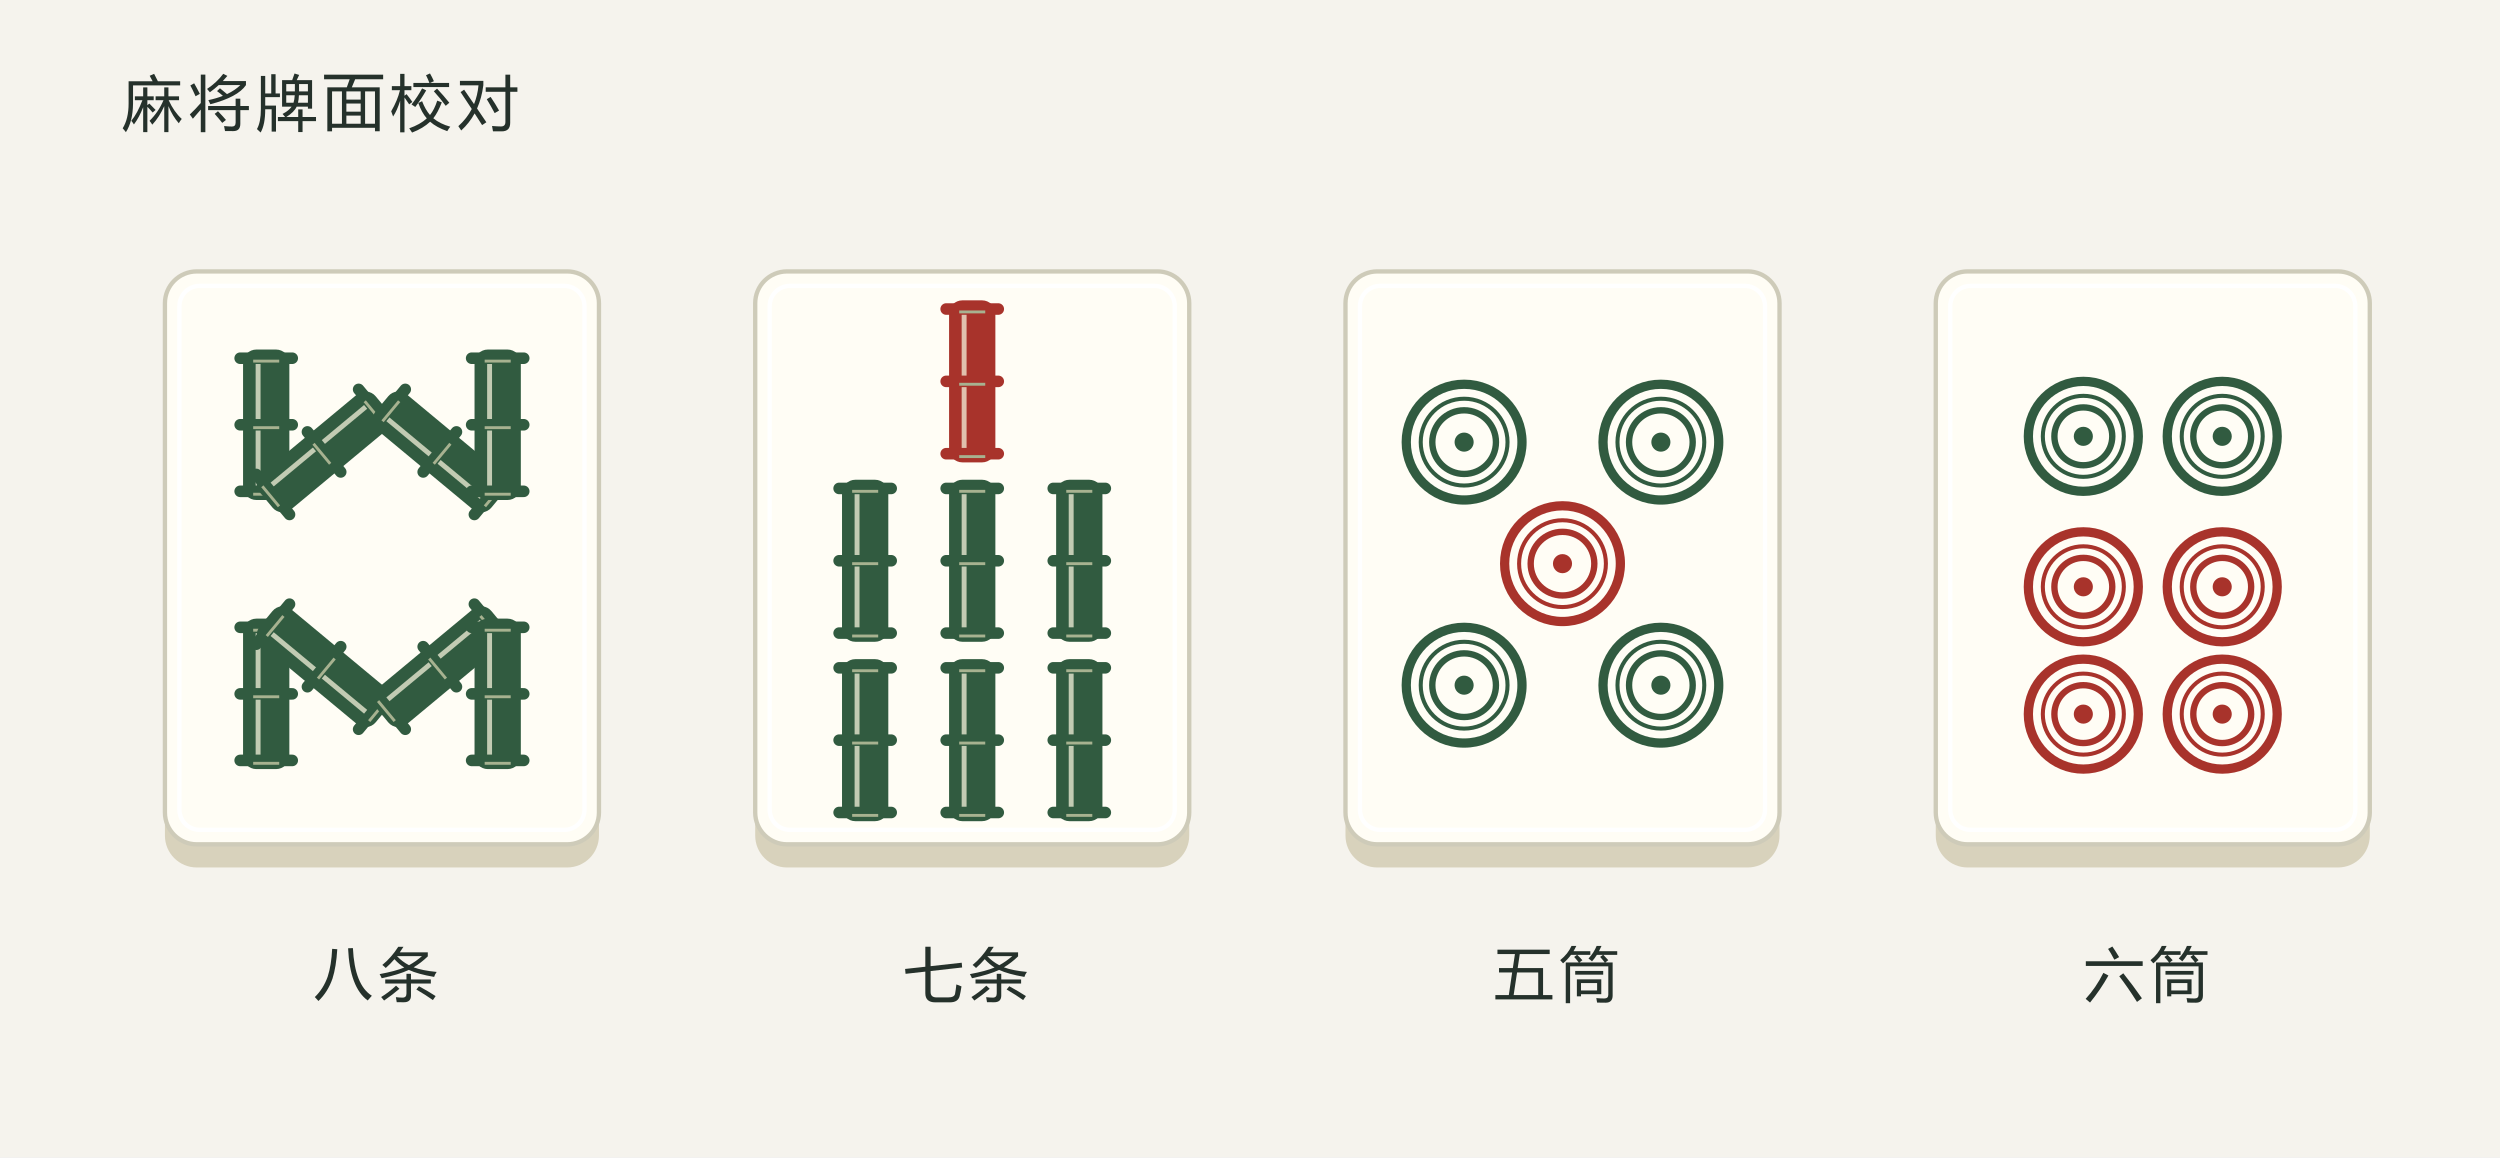
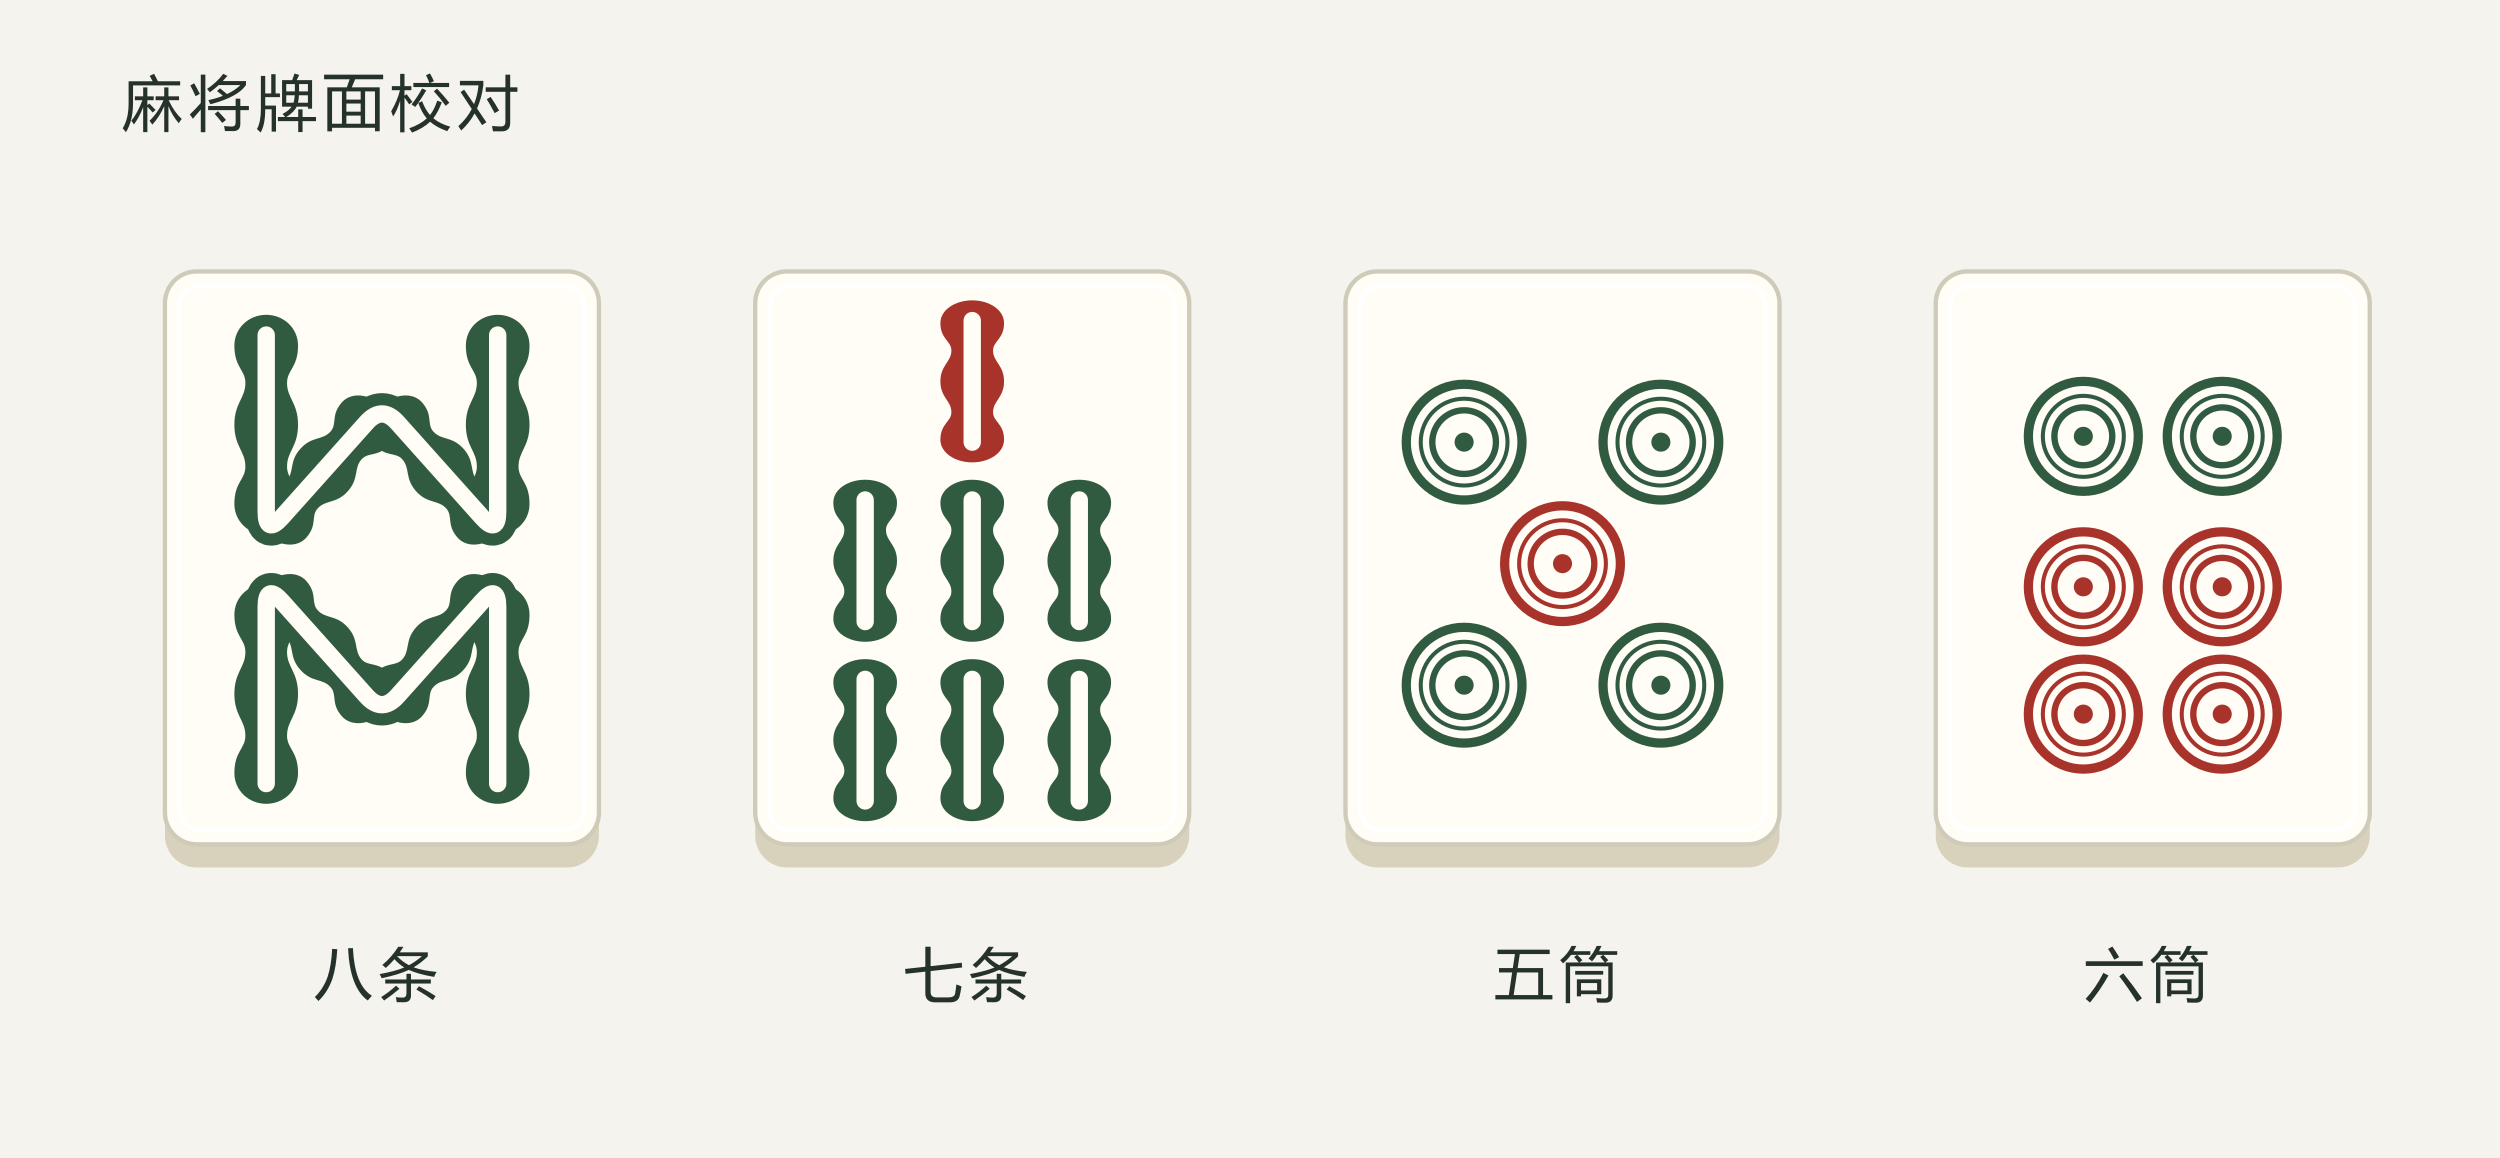
<svg xmlns="http://www.w3.org/2000/svg" width="1080" height="500" viewBox="0 0 1080 500">
  <rect width="1080" height="500" fill="#f5f3ed" />
  <path data-character="麻" d="M45.898,25.586L53.223,22.363C55.566,26.66 57.65,30.762 59.473,34.668L96.191,34.668L96.191,41.406L18.457,41.406L18.457,71.777C18.132,91.439 14.193,107.064 6.641,118.652C5.208,116.634 3.451,114.486 1.367,112.207C7.878,101.79 11.133,88.118 11.133,71.191L11.133,34.668L50.781,34.668C49.089,31.217 47.461,28.19 45.898,25.586ZM98.828,96.777C97.135,98.796 95.508,101.172 93.945,103.906C87.109,96.159 81.413,86.719 76.855,75.586L76.855,118.555L69.922,118.555L69.922,75.684C64.779,87.337 58.203,97.526 50.195,106.25C49.023,104.232 47.526,102.116 45.703,99.902C55.534,90.202 63.184,78.874 68.652,65.918L55.664,65.918L55.664,59.473L69.922,59.473L69.922,44.727L76.855,44.727L76.855,59.473L94.336,59.473L94.336,65.918L77.246,65.918C83.105,78.743 90.299,89.03 98.828,96.777ZM15.527,99.902C22.363,91.634 28.483,80.306 33.887,65.918L21.484,65.918L21.484,59.473L35.156,59.473L35.156,44.727L42.09,44.727L42.09,59.473L52.539,59.473L52.539,65.918L42.09,65.918L42.09,74.121L45.313,71.387C48.893,74.902 52.344,78.418 55.664,81.934L50.781,86.23C47.852,82.715 44.954,79.557 42.09,76.758L42.09,118.555L35.156,118.555L35.156,77.441C30.859,88.574 25.781,98.047 19.922,105.859C18.555,103.581 17.09,101.595 15.527,99.902Z" transform="translate(52.642 26.0376) scale(0.26185)" fill="#25312b" />
  <path data-character="将" d="M29.102,47.461C39.844,40.365 48.828,31.966 56.055,22.266L62.891,25.781C60.417,28.776 57.878,31.641 55.273,34.375L93.848,34.375L93.848,41.113C84.733,54.46 64.974,65.072 34.57,72.949C33.594,70.801 32.487,68.522 31.25,66.113C40.169,64.225 48.242,61.849 55.469,58.984C52.93,56.641 49.674,54.004 45.703,51.074L50.586,46.387C55.339,50.098 59.245,53.32 62.305,56.055C71.289,51.823 78.711,46.81 84.57,41.016L48.535,41.016C44.238,44.987 39.323,48.991 33.789,53.027C32.422,51.27 30.859,49.414 29.102,47.461ZM30.859,75.879L76.66,75.879L76.66,63.672L84.473,63.672L84.473,75.879L98.73,75.879L98.73,82.715L84.473,82.715L84.473,105.469C84.473,113.607 80.566,117.676 72.754,117.676C69.629,117.676 65.039,117.643 58.984,117.578C58.594,115.169 58.073,112.402 57.422,109.277C62.826,109.798 67.22,110.059 70.605,110.059C74.642,110.059 76.66,107.845 76.66,103.418L76.66,82.715L30.859,82.715ZM18.652,23.633L26.27,23.633L26.27,119.531L18.652,119.531L18.652,81.836C14.29,86.654 9.896,91.732 5.469,97.07L0.391,89.941C5.924,84.798 12.012,78.451 18.652,70.898ZM1.27,41.699L7.617,38.086C10.352,42.773 13.509,48.633 17.09,55.664L9.961,59.668C6.445,51.725 3.548,45.736 1.27,41.699ZM41.797,88.965L47.266,84.57C52.148,89.583 56.576,94.401 60.547,99.023L54.395,104.004C50.228,98.73 46.029,93.717 41.797,88.965Z" transform="translate(81.8986 26.1013) scale(0.25951)" fill="#25312b" />
  <path data-character="牌" d="M36.23,93.848L48.145,93.848C46.842,92.155 45.41,90.462 43.848,88.77C50.749,85.189 55.697,81.217 58.691,76.855L43.066,76.855L43.066,33.301L59.668,33.301C60.905,30.176 62.174,26.563 63.477,22.461L71.094,24.805C69.661,27.93 68.327,30.762 67.09,33.301L92.285,33.301L92.285,80.176L85.449,80.176L85.449,76.855L66.992,76.855C64.258,82.78 58.594,88.444 50,93.848L69.531,93.848L69.531,81.348L76.66,81.348L76.66,93.848L98.73,93.848L98.73,100.586L76.66,100.586L76.66,118.457L69.531,118.457L69.531,100.586L36.23,100.586ZM33.105,117.773L25.977,117.773L25.977,81.152L15.43,81.152C15.43,97.949 12.923,110.645 7.91,119.238C6.217,117.481 4.199,115.592 1.855,113.574C6.152,106.087 8.301,95.117 8.301,80.664L8.301,26.465L15.43,26.465L15.43,55.176L25.293,55.176L25.293,23.633L32.422,23.633L32.422,55.176L39.551,55.176L39.551,61.23L15.43,61.23L15.43,75.098L33.105,75.098ZM69.141,70.41L85.449,70.41L85.449,58.105L70.703,58.105C70.508,62.923 69.987,67.025 69.141,70.41ZM85.449,39.746L70.898,39.746L70.898,51.855L85.449,51.855ZM49.902,51.855L64.063,51.855L64.063,39.746L49.902,39.746ZM63.867,58.105L49.902,58.105L49.902,70.41L61.816,70.41C62.858,67.155 63.542,63.053 63.867,58.105Z" transform="translate(110.5112 25.8359) scale(0.26343)" fill="#25312b" />
  <path data-character="面" d="M8.105,48.633L39.063,48.633C40.951,43.685 42.48,39.388 43.652,35.742L2.93,35.742L2.93,28.516L96.875,28.516L96.875,35.742L52.393,35.742C50.96,39.29 49.17,43.587 47.021,48.633L91.406,48.633L91.406,118.457L83.887,118.457L83.887,112.988L15.625,112.988L15.625,118.555L8.105,118.555ZM83.887,55.078L68.164,55.078L68.164,106.543L83.887,106.543ZM15.625,106.543L31.348,106.543L31.348,55.078L15.625,55.078ZM38.379,106.543L61.133,106.543L61.133,93.555L38.379,93.555ZM38.379,87.305L61.133,87.305L61.133,74.316L38.379,74.316ZM38.379,68.066L61.133,68.066L61.133,55.078L38.379,55.078Z" transform="translate(139.2042 24.5244) scale(0.27165)" fill="#25312b" />
  <path data-character="校" d="M1.367,84.668C8.203,73.014 13.021,61.458 15.82,50L2.441,50L2.441,43.262L16.113,43.262L16.113,23.047L23.242,23.047L23.242,43.262L34.57,43.262L34.57,50L23.242,50L23.242,59.082L26.66,56.445C31.283,62.305 34.473,66.602 36.23,69.336L30.957,73.242C28.939,70.182 26.367,66.406 23.242,61.914L23.242,119.336L16.113,119.336L16.113,67.188C12.728,78.19 8.854,86.882 4.492,93.262C3.646,90.462 2.604,87.598 1.367,84.668ZM52.246,68.066C55.762,77.311 60.091,84.896 65.234,90.82C70.052,84.896 74.023,77.018 77.148,67.188L84.668,69.922C80.371,81.185 75.716,89.941 70.703,96.191C78.06,102.311 87.37,106.934 98.633,110.059C97.07,111.947 95.41,114.388 93.652,117.383C81.934,113.281 72.526,108.106 65.43,101.856C57.943,109.017 48.047,114.974 35.742,119.727C34.44,117.643 32.878,115.3 31.055,112.695C43.099,108.464 52.734,103.027 59.961,96.387C54.427,90.137 49.772,81.706 45.996,71.094ZM37.891,37.988L64.258,37.988C62.891,34.277 61.035,30.013 58.691,25.195L65.234,22.363C67.773,26.855 69.922,31.12 71.68,35.156L65.332,37.988L96.68,37.988L96.68,44.824L37.891,44.824ZM52.246,46.973L58.984,50.293C53.255,60.189 47.266,69.271 41.016,77.539C39.063,76.172 37.012,74.805 34.863,73.438C41.634,64.844 47.428,56.022 52.246,46.973ZM71.582,51.758L76.855,47.363C83.952,54.915 90.69,62.663 97.07,70.605L91.113,75.684C85.449,67.806 78.939,59.831 71.582,51.758Z" transform="translate(168.6413 25.8596) scale(0.26237)" fill="#25312b" />
  <path data-character="对" d="M10.84,48.145C16.471,56.283 21.924,64.225 27.197,71.973C31.071,62.435 33.529,52.116 34.57,41.016L3.906,41.016L3.906,33.594L42.578,33.594L42.578,40.723C40.788,54.85 37.321,67.692 32.178,79.248C37.484,87.028 42.611,94.596 47.559,101.953L40.527,106.641C36.458,100.228 32.34,93.799 28.174,87.354C22.38,97.965 15.007,107.357 6.055,115.527C4.753,113.509 3.158,111.133 1.27,108.398C10.579,100.033 17.969,90.592 23.438,80.078C17.383,70.801 11.23,61.491 4.98,52.148ZM46.484,44.238L79.004,44.238L79.004,23.34L86.914,23.34L86.914,44.238L98.828,44.238L98.828,51.66L86.914,51.66L86.914,102.832C86.914,112.272 82.259,116.992 72.949,116.992C70.02,116.992 65.202,116.96 58.496,116.895C58.171,114.486 57.65,111.556 56.934,108.106C63.379,108.626 68.294,108.887 71.68,108.887C76.563,108.887 79.004,106.413 79.004,101.465L79.004,51.66L46.484,51.66ZM48.242,63.867L54.59,60.059C59.863,67.806 64.518,75.326 68.555,82.617L61.23,86.816C57.389,79.46 53.06,71.81 48.242,63.867Z" transform="translate(197.6679 26.1455) scale(0.26159)" fill="#25312b" />
  <g transform="translate(65 111) scale(1.25)">
    <rect x="5" y="13" width="150" height="198" rx="11" fill="#d8d2bc" />
    <rect x="5" y="5" width="150" height="198" rx="11" fill="#fffdf5" stroke="#cecbb9" stroke-width="1.5" />
    <rect x="10" y="10" width="140" height="188" rx="7" fill="none" stroke="#ffffff" stroke-width="1.5" />
    <g data-representation="woven-eight">
-       <g data-pip="1" transform="translate(40.0 58.0) rotate(0.0)">
-         <rect x="-8" y="-26.0" width="16" height="52.0" rx="4.6" fill="#315b40" />
-         <path d="M-2.8 -23.0V23.0" stroke="#f4f1da" stroke-width="1.7" opacity=".74" />
-         <path d="M-9 -23.0H9 M-9 0H9 M-9 23.0H9" fill="none" stroke="#315b40" stroke-width="4" stroke-linecap="round" />
-         <path d="M-4.5 -22.0H4.5 M-4.5 1H4.5 M-4.5 24.0H4.5" fill="none" stroke="#a7b290" stroke-width="1" />
+       <g data-pip="1" data-representation="hollow-wave-bamboo" data-length="76.0" data-width="22" transform="translate(40.0 58.0) rotate(0.0)">
+         <path data-part="outline" d="M0 -38.0       C6 -38.0 11 -33.44 11 -27.36       C11 -19.76 7.2 -19.0 7.2 -14.44       C7.2 -9.12 11 -7.6 11 0       C11 7.6 7.2 9.12 7.2 14.44       C7.2 19.0 11 19.76 11 27.36       C11 33.44 6 38.0 0 38.0       C-6 38.0 -11 33.44 -11 27.36       C-11 19.76 -7.2 19.0 -7.2 14.44       C-7.2 9.12 -11 7.6 -11 0       C-11 -7.6 -7.2 -9.12 -7.2 -14.44       C-7.2 -19.0 -11 -19.76 -11 -27.36       C-11 -33.44 -6 -38.0 0 -38.0Z" fill="#315b40" />
      </g>
-       <g data-pip="2" transform="translate(60.0 67.38675) rotate(50.28486)">
-         <rect x="-8" y="-26.0" width="16" height="52.0" rx="4.6" fill="#315b40" />
-         <path d="M-2.8 -23.0V23.0" stroke="#f4f1da" stroke-width="1.7" opacity=".74" />
-         <path d="M-9 -23.0H9 M-9 0H9 M-9 23.0H9" fill="none" stroke="#315b40" stroke-width="4" stroke-linecap="round" />
-         <path d="M-4.5 -22.0H4.5 M-4.5 1H4.5 M-4.5 24.0H4.5" fill="none" stroke="#a7b290" stroke-width="1" />
+       <g data-pip="2" data-representation="hollow-wave-bamboo" data-length="60.0" data-width="22" transform="translate(60.0 73.63932) rotate(41.81031)">
+         <path data-part="outline" d="M0 -30.0       C6 -30.0 11 -26.4 11 -21.6       C11 -15.6 7.2 -15.0 7.2 -11.4       C7.2 -7.2 11 -6.0 11 0       C11 6.0 7.2 7.2 7.2 11.4       C7.2 15.0 11 15.6 11 21.6       C11 26.4 6 30.0 0 30.0       C-6 30.0 -11 26.4 -11 21.6       C-11 15.6 -7.2 15.0 -7.2 11.4       C-7.2 7.2 -11 6.0 -11 0       C-11 -6.0 -7.2 -7.2 -7.2 -11.4       C-7.2 -15.0 -11 -15.6 -11 -21.6       C-11 -26.4 -6 -30.0 0 -30.0Z" fill="#315b40" />
      </g>
-       <g data-pip="3" transform="translate(100.0 67.38675) rotate(-50.28486)">
-         <rect x="-8" y="-26.0" width="16" height="52.0" rx="4.6" fill="#315b40" />
-         <path d="M-2.8 -23.0V23.0" stroke="#f4f1da" stroke-width="1.7" opacity=".74" />
-         <path d="M-9 -23.0H9 M-9 0H9 M-9 23.0H9" fill="none" stroke="#315b40" stroke-width="4" stroke-linecap="round" />
-         <path d="M-4.5 -22.0H4.5 M-4.5 1H4.5 M-4.5 24.0H4.5" fill="none" stroke="#a7b290" stroke-width="1" />
+       <g data-pip="3" data-representation="hollow-wave-bamboo" data-length="60.0" data-width="22" transform="translate(100.0 73.63932) rotate(-41.81031)">
+         <path data-part="outline" d="M0 -30.0       C6 -30.0 11 -26.4 11 -21.6       C11 -15.6 7.2 -15.0 7.2 -11.4       C7.2 -7.2 11 -6.0 11 0       C11 6.0 7.2 7.2 7.2 11.4       C7.2 15.0 11 15.6 11 21.6       C11 26.4 6 30.0 0 30.0       C-6 30.0 -11 26.4 -11 21.6       C-11 15.6 -7.2 15.0 -7.2 11.4       C-7.2 7.2 -11 6.0 -11 0       C-11 -6.0 -7.2 -7.2 -7.2 -11.4       C-7.2 -15.0 -11 -15.6 -11 -21.6       C-11 -26.4 -6 -30.0 0 -30.0Z" fill="#315b40" />
      </g>
-       <g data-pip="4" transform="translate(120.0 58.0) rotate(0.0)">
-         <rect x="-8" y="-26.0" width="16" height="52.0" rx="4.6" fill="#315b40" />
-         <path d="M-2.8 -23.0V23.0" stroke="#f4f1da" stroke-width="1.7" opacity=".74" />
-         <path d="M-9 -23.0H9 M-9 0H9 M-9 23.0H9" fill="none" stroke="#315b40" stroke-width="4" stroke-linecap="round" />
-         <path d="M-4.5 -22.0H4.5 M-4.5 1H4.5 M-4.5 24.0H4.5" fill="none" stroke="#a7b290" stroke-width="1" />
+       <g data-pip="4" data-representation="hollow-wave-bamboo" data-length="76.0" data-width="22" transform="translate(120.0 58.0) rotate(0.0)">
+         <path data-part="outline" d="M0 -38.0       C6 -38.0 11 -33.44 11 -27.36       C11 -19.76 7.2 -19.0 7.2 -14.44       C7.2 -9.12 11 -7.6 11 0       C11 7.6 7.2 9.12 7.2 14.44       C7.2 19.0 11 19.76 11 27.36       C11 33.44 6 38.0 0 38.0       C-6 38.0 -11 33.44 -11 27.36       C-11 19.76 -7.2 19.0 -7.2 14.44       C-7.2 9.12 -11 7.6 -11 0       C-11 -7.6 -7.2 -9.12 -7.2 -14.44       C-7.2 -19.0 -11 -19.76 -11 -27.36       C-11 -33.44 -6 -38.0 0 -38.0Z" fill="#315b40" />
      </g>
-       <g data-pip="5" transform="translate(40.0 151.0) rotate(0.0)">
-         <rect x="-8" y="-26.0" width="16" height="52.0" rx="4.6" fill="#315b40" />
-         <path d="M-2.8 -23.0V23.0" stroke="#f4f1da" stroke-width="1.7" opacity=".74" />
-         <path d="M-9 -23.0H9 M-9 0H9 M-9 23.0H9" fill="none" stroke="#315b40" stroke-width="4" stroke-linecap="round" />
-         <path d="M-4.5 -22.0H4.5 M-4.5 1H4.5 M-4.5 24.0H4.5" fill="none" stroke="#a7b290" stroke-width="1" />
+       <g data-pip="5" data-representation="hollow-wave-bamboo" data-length="76.0" data-width="22" transform="translate(40.0 151.0) rotate(0.0)">
+         <path data-part="outline" d="M0 -38.0       C6 -38.0 11 -33.44 11 -27.36       C11 -19.76 7.2 -19.0 7.2 -14.44       C7.2 -9.12 11 -7.6 11 0       C11 7.6 7.2 9.12 7.2 14.44       C7.2 19.0 11 19.76 11 27.36       C11 33.44 6 38.0 0 38.0       C-6 38.0 -11 33.44 -11 27.36       C-11 19.76 -7.2 19.0 -7.2 14.44       C-7.2 9.12 -11 7.6 -11 0       C-11 -7.6 -7.2 -9.12 -7.2 -14.44       C-7.2 -19.0 -11 -19.76 -11 -27.36       C-11 -33.44 -6 -38.0 0 -38.0Z" fill="#315b40" />
      </g>
-       <g data-pip="6" transform="translate(60.0 141.6132) rotate(-50.28486)">
-         <rect x="-8" y="-26" width="16" height="52" rx="4.6" fill="#315b40" />
-         <path d="M-2.8 -23V23" stroke="#f4f1da" stroke-width="1.7" opacity=".74" />
-         <path d="M-9 -23H9 M-9 0H9 M-9 23H9" fill="none" stroke="#315b40" stroke-width="4" stroke-linecap="round" />
-         <path d="M-4.5 -22H4.5 M-4.5 1H4.5 M-4.5 24H4.5" fill="none" stroke="#a7b290" stroke-width="1" />
+       <g data-pip="6" data-representation="hollow-wave-bamboo" data-length="59.99999999999999" data-width="22" transform="translate(60.0 135.3607) rotate(-41.81031)">
+         <path data-part="outline" d="M0 -30       C6 -30 11 -26.4 11 -21.6       C11 -15.6 7.2 -15 7.2 -11.4       C7.2 -7.2 11 -6.0 11 0       C11 6.0 7.2 7.2 7.2 11.4       C7.2 15 11 15.6 11 21.6       C11 26.4 6 30 0 30       C-6 30 -11 26.4 -11 21.6       C-11 15.6 -7.2 15 -7.2 11.4       C-7.2 7.2 -11 6.0 -11 0       C-11 -6.0 -7.2 -7.2 -7.2 -11.4       C-7.2 -15 -11 -15.6 -11 -21.6       C-11 -26.4 -6 -30 0 -30Z" fill="#315b40" />
      </g>
-       <g data-pip="7" transform="translate(100.0 141.6132) rotate(50.28486)">
-         <rect x="-8" y="-26" width="16" height="52" rx="4.6" fill="#315b40" />
-         <path d="M-2.8 -23V23" stroke="#f4f1da" stroke-width="1.7" opacity=".74" />
-         <path d="M-9 -23H9 M-9 0H9 M-9 23H9" fill="none" stroke="#315b40" stroke-width="4" stroke-linecap="round" />
-         <path d="M-4.5 -22H4.5 M-4.5 1H4.5 M-4.5 24H4.5" fill="none" stroke="#a7b290" stroke-width="1" />
+       <g data-pip="7" data-representation="hollow-wave-bamboo" data-length="59.99999999999999" data-width="22" transform="translate(100.0 135.3607) rotate(41.81031)">
+         <path data-part="outline" d="M0 -30       C6 -30 11 -26.4 11 -21.6       C11 -15.6 7.2 -15 7.2 -11.4       C7.2 -7.2 11 -6.0 11 0       C11 6.0 7.2 7.2 7.2 11.4       C7.2 15 11 15.6 11 21.6       C11 26.4 6 30 0 30       C-6 30 -11 26.4 -11 21.6       C-11 15.6 -7.2 15 -7.2 11.4       C-7.2 7.2 -11 6.0 -11 0       C-11 -6.0 -7.2 -7.2 -7.2 -11.4       C-7.2 -15 -11 -15.6 -11 -21.6       C-11 -26.4 -6 -30 0 -30Z" fill="#315b40" />
      </g>
-       <g data-pip="8" transform="translate(120.0 151.0) rotate(0.0)">
-         <rect x="-8" y="-26.0" width="16" height="52.0" rx="4.6" fill="#315b40" />
-         <path d="M-2.8 -23.0V23.0" stroke="#f4f1da" stroke-width="1.7" opacity=".74" />
-         <path d="M-9 -23.0H9 M-9 0H9 M-9 23.0H9" fill="none" stroke="#315b40" stroke-width="4" stroke-linecap="round" />
-         <path d="M-4.5 -22.0H4.5 M-4.5 1H4.5 M-4.5 24.0H4.5" fill="none" stroke="#a7b290" stroke-width="1" />
+       <g data-pip="8" data-representation="hollow-wave-bamboo" data-length="76.0" data-width="22" transform="translate(120.0 151.0) rotate(0.0)">
+         <path data-part="outline" d="M0 -38.0       C6 -38.0 11 -33.44 11 -27.36       C11 -19.76 7.2 -19.0 7.2 -14.44       C7.2 -9.12 11 -7.6 11 0       C11 7.6 7.2 9.12 7.2 14.44       C7.2 19.0 11 19.76 11 27.36       C11 33.44 6 38.0 0 38.0       C-6 38.0 -11 33.44 -11 27.36       C-11 19.76 -7.2 19.0 -7.2 14.44       C-7.2 9.12 -11 7.6 -11 0       C-11 -7.6 -7.2 -9.12 -7.2 -14.44       C-7.2 -19.0 -11 -19.76 -11 -27.36       C-11 -33.44 -6 -38.0 0 -38.0Z" fill="#315b40" />
      </g>
+       <path data-part="rounded-joint" d="M40.0 88.0Q40 96 45.333 90.037" fill="none" stroke="#315b40" stroke-width="14.4" stroke-linecap="round" stroke-linejoin="round" />
+       <path data-part="rounded-joint" d="M74.667 57.241Q80 51.279 85.333 57.241" fill="none" stroke="#315b40" stroke-width="14.4" stroke-linecap="round" stroke-linejoin="round" />
+       <path data-part="rounded-joint" d="M114.667 90.037Q120 96 120.0 88.0" fill="none" stroke="#315b40" stroke-width="14.4" stroke-linecap="round" stroke-linejoin="round" />
+       <path data-part="joined-hollow" d="M40 27L40.0 88.0Q40 96 45.333 90.037L74.667 57.241Q80 51.279 85.333 57.241L114.667 90.037Q120 96 120.0 88.0L120 27" fill="none" stroke="#fffdf5" stroke-width="6" stroke-linecap="round" stroke-linejoin="round" />
+       <path data-part="rounded-joint" d="M40.0 121.0Q40 113 45.333 118.963" fill="none" stroke="#315b40" stroke-width="14.4" stroke-linecap="round" stroke-linejoin="round" />
+       <path data-part="rounded-joint" d="M74.667 151.759Q80 157.721 85.333 151.759" fill="none" stroke="#315b40" stroke-width="14.4" stroke-linecap="round" stroke-linejoin="round" />
+       <path data-part="rounded-joint" d="M114.667 118.963Q120 113 120.0 121.0" fill="none" stroke="#315b40" stroke-width="14.4" stroke-linecap="round" stroke-linejoin="round" />
+       <path data-part="joined-hollow" d="M40 182L40.0 121.0Q40 113 45.333 118.963L74.667 151.759Q80 157.721 85.333 151.759L114.667 118.963Q120 113 120.0 121.0L120 182" fill="none" stroke="#fffdf5" stroke-width="6" stroke-linecap="round" stroke-linejoin="round" />
    </g>
  </g>
  <path data-character="八" d="M30.664,27.832L39.453,28.516C38.216,48.763 35.482,65.56 31.25,78.906C25.911,94.271 17.871,107.096 7.129,117.383C5.241,115.104 3.158,112.858 0.879,110.645C10.645,101.27 18.001,89.616 22.949,75.684C27.246,62.533 29.818,46.582 30.664,27.832ZM58.008,26.855L66.309,26.563C68.262,68.75 79.102,96.029 98.828,108.398C96.094,111.458 93.717,114.16 91.699,116.504C71.257,101.595 60.026,71.712 58.008,26.855Z" transform="translate(135.7789 402.8946) scale(0.25156)" fill="#25312b" />
  <path data-character="条" d="M5.859,53.516C16.406,44.857 25.456,34.538 33.008,22.559L41.895,22.559C39.876,25.814 37.809,28.939 35.693,31.934L83.496,31.934L83.496,38.867C75.814,46.289 67.757,52.523 59.326,57.568C69.222,61.247 82.324,63.867 98.633,65.43C96.419,68.49 94.987,71.322 94.336,73.926C75.749,70.736 61.344,66.748 51.123,61.963C39.502,67.399 24.056,72.135 4.785,76.172C3.809,73.828 2.637,71.484 1.27,69.141C19.303,65.82 33.317,62.061 43.311,57.861C37.386,54.248 31.803,49.512 26.563,43.652C21.875,49.121 16.927,54.134 11.719,58.691C9.375,56.348 7.422,54.622 5.859,53.516ZM10.84,78.32L47.07,78.32L47.07,68.652L54.785,68.652L54.785,78.32L88.672,78.32L88.672,85.254L54.785,85.254L54.785,105.762C54.785,113.379 50.781,117.188 42.773,117.188C39.258,117.188 35.156,117.155 30.469,117.09C30.078,114.421 29.59,111.556 29.004,108.496C33.561,109.017 37.37,109.277 40.43,109.277C44.857,109.277 47.07,106.901 47.07,102.148L47.07,85.254L10.84,85.254ZM73.535,38.477L30.957,38.477C36.686,44.629 43.506,49.788 51.416,53.955C59.131,49.756 66.504,44.596 73.535,38.477ZM63.965,95.41L68.457,89.844C79.199,95.703 88.672,101.302 96.875,106.641L92.188,113.477C84.375,107.878 74.967,101.856 63.965,95.41ZM29.297,88.867L35.059,94.238C27.116,101.074 18.392,107.747 8.887,114.258C7.389,112.305 5.729,110.319 3.906,108.301C12.891,102.767 21.354,96.289 29.297,88.867Z" transform="translate(163.6787 403.317) scale(0.25307)" fill="#25312b" />
  <g transform="translate(320 111) scale(1.25)">
    <rect x="5" y="13" width="150" height="198" rx="11" fill="#d8d2bc" />
    <rect x="5" y="5" width="150" height="198" rx="11" fill="#fffdf5" stroke="#cecbb9" stroke-width="1.5" />
    <rect x="10" y="10" width="140" height="188" rx="7" fill="none" stroke="#ffffff" stroke-width="1.5" />
-     <g data-pip="1" transform="translate(80 43) rotate(0)">
-       <rect x="-8" y="-28.0" width="16" height="56" rx="4.6" fill="#a8332b" />
-       <path d="M-2.8 -25.0V25.0" stroke="#f4f1da" stroke-width="1.7" opacity=".74" />
-       <path d="M-9 -25.0H9 M-9 0H9 M-9 25.0H9" fill="none" stroke="#a8332b" stroke-width="4" stroke-linecap="round" />
-       <path d="M-4.5 -24.0H4.5 M-4.5 1H4.5 M-4.5 26.0H4.5" fill="none" stroke="#a7b290" stroke-width="1" />
+     <g data-pip="1" data-representation="hollow-wave-bamboo" data-length="56" data-width="22" transform="translate(80 43) rotate(0)">
+       <path data-part="outline" d="M0 -28.0       C6 -28.0 11 -24.64 11 -20.16       C11 -14.56 7.2 -14.0 7.2 -10.64       C7.2 -6.72 11 -5.6 11 0       C11 5.6 7.2 6.72 7.2 10.64       C7.2 14.0 11 14.56 11 20.16       C11 24.64 6 28.0 0 28.0       C-6 28.0 -11 24.64 -11 20.16       C-11 14.56 -7.2 14.0 -7.2 10.64       C-7.2 6.72 -11 5.6 -11 0       C-11 -5.6 -7.2 -6.72 -7.2 -10.64       C-7.2 -14.0 -11 -14.56 -11 -20.16       C-11 -24.64 -6 -28.0 0 -28.0Z" fill="#a8332b" />
+       <path data-part="hollow" d="M0 -21.0V21.0" fill="none" stroke="#fffdf5" stroke-width="6" stroke-linecap="round" />
    </g>
-     <g data-pip="2" transform="translate(43 105) rotate(0)">
-       <rect x="-8" y="-28.0" width="16" height="56" rx="4.6" fill="#315b40" />
-       <path d="M-2.8 -25.0V25.0" stroke="#f4f1da" stroke-width="1.7" opacity=".74" />
-       <path d="M-9 -25.0H9 M-9 0H9 M-9 25.0H9" fill="none" stroke="#315b40" stroke-width="4" stroke-linecap="round" />
-       <path d="M-4.5 -24.0H4.5 M-4.5 1H4.5 M-4.5 26.0H4.5" fill="none" stroke="#a7b290" stroke-width="1" />
+     <g data-pip="2" data-representation="hollow-wave-bamboo" data-length="56" data-width="22" transform="translate(43 105) rotate(0)">
+       <path data-part="outline" d="M0 -28.0       C6 -28.0 11 -24.64 11 -20.16       C11 -14.56 7.2 -14.0 7.2 -10.64       C7.2 -6.72 11 -5.6 11 0       C11 5.6 7.2 6.72 7.2 10.64       C7.2 14.0 11 14.56 11 20.16       C11 24.64 6 28.0 0 28.0       C-6 28.0 -11 24.64 -11 20.16       C-11 14.56 -7.2 14.0 -7.2 10.64       C-7.2 6.72 -11 5.6 -11 0       C-11 -5.6 -7.2 -6.72 -7.2 -10.64       C-7.2 -14.0 -11 -14.56 -11 -20.16       C-11 -24.64 -6 -28.0 0 -28.0Z" fill="#315b40" />
+       <path data-part="hollow" d="M0 -21.0V21.0" fill="none" stroke="#fffdf5" stroke-width="6" stroke-linecap="round" />
    </g>
-     <g data-pip="3" transform="translate(43 167) rotate(0)">
-       <rect x="-8" y="-28.0" width="16" height="56" rx="4.6" fill="#315b40" />
-       <path d="M-2.8 -25.0V25.0" stroke="#f4f1da" stroke-width="1.7" opacity=".74" />
-       <path d="M-9 -25.0H9 M-9 0H9 M-9 25.0H9" fill="none" stroke="#315b40" stroke-width="4" stroke-linecap="round" />
-       <path d="M-4.5 -24.0H4.5 M-4.5 1H4.5 M-4.5 26.0H4.5" fill="none" stroke="#a7b290" stroke-width="1" />
+     <g data-pip="3" data-representation="hollow-wave-bamboo" data-length="56" data-width="22" transform="translate(43 167) rotate(0)">
+       <path data-part="outline" d="M0 -28.0       C6 -28.0 11 -24.64 11 -20.16       C11 -14.56 7.2 -14.0 7.2 -10.64       C7.2 -6.72 11 -5.6 11 0       C11 5.6 7.2 6.72 7.2 10.64       C7.2 14.0 11 14.56 11 20.16       C11 24.64 6 28.0 0 28.0       C-6 28.0 -11 24.64 -11 20.16       C-11 14.56 -7.2 14.0 -7.2 10.64       C-7.2 6.72 -11 5.6 -11 0       C-11 -5.6 -7.2 -6.72 -7.2 -10.64       C-7.2 -14.0 -11 -14.56 -11 -20.16       C-11 -24.64 -6 -28.0 0 -28.0Z" fill="#315b40" />
+       <path data-part="hollow" d="M0 -21.0V21.0" fill="none" stroke="#fffdf5" stroke-width="6" stroke-linecap="round" />
    </g>
-     <g data-pip="4" transform="translate(80 105) rotate(0)">
-       <rect x="-8" y="-28.0" width="16" height="56" rx="4.6" fill="#315b40" />
-       <path d="M-2.8 -25.0V25.0" stroke="#f4f1da" stroke-width="1.7" opacity=".74" />
-       <path d="M-9 -25.0H9 M-9 0H9 M-9 25.0H9" fill="none" stroke="#315b40" stroke-width="4" stroke-linecap="round" />
-       <path d="M-4.5 -24.0H4.5 M-4.5 1H4.5 M-4.5 26.0H4.5" fill="none" stroke="#a7b290" stroke-width="1" />
+     <g data-pip="4" data-representation="hollow-wave-bamboo" data-length="56" data-width="22" transform="translate(80 105) rotate(0)">
+       <path data-part="outline" d="M0 -28.0       C6 -28.0 11 -24.64 11 -20.16       C11 -14.56 7.2 -14.0 7.2 -10.64       C7.2 -6.72 11 -5.6 11 0       C11 5.6 7.2 6.72 7.2 10.64       C7.2 14.0 11 14.56 11 20.16       C11 24.64 6 28.0 0 28.0       C-6 28.0 -11 24.64 -11 20.16       C-11 14.56 -7.2 14.0 -7.2 10.64       C-7.2 6.72 -11 5.6 -11 0       C-11 -5.6 -7.2 -6.72 -7.2 -10.64       C-7.2 -14.0 -11 -14.56 -11 -20.16       C-11 -24.64 -6 -28.0 0 -28.0Z" fill="#315b40" />
+       <path data-part="hollow" d="M0 -21.0V21.0" fill="none" stroke="#fffdf5" stroke-width="6" stroke-linecap="round" />
    </g>
-     <g data-pip="5" transform="translate(80 167) rotate(0)">
-       <rect x="-8" y="-28.0" width="16" height="56" rx="4.6" fill="#315b40" />
-       <path d="M-2.8 -25.0V25.0" stroke="#f4f1da" stroke-width="1.7" opacity=".74" />
-       <path d="M-9 -25.0H9 M-9 0H9 M-9 25.0H9" fill="none" stroke="#315b40" stroke-width="4" stroke-linecap="round" />
-       <path d="M-4.5 -24.0H4.5 M-4.5 1H4.5 M-4.5 26.0H4.5" fill="none" stroke="#a7b290" stroke-width="1" />
+     <g data-pip="5" data-representation="hollow-wave-bamboo" data-length="56" data-width="22" transform="translate(80 167) rotate(0)">
+       <path data-part="outline" d="M0 -28.0       C6 -28.0 11 -24.64 11 -20.16       C11 -14.56 7.2 -14.0 7.2 -10.64       C7.2 -6.72 11 -5.6 11 0       C11 5.6 7.2 6.72 7.2 10.64       C7.2 14.0 11 14.56 11 20.16       C11 24.64 6 28.0 0 28.0       C-6 28.0 -11 24.64 -11 20.16       C-11 14.56 -7.2 14.0 -7.2 10.64       C-7.2 6.72 -11 5.6 -11 0       C-11 -5.6 -7.2 -6.72 -7.2 -10.64       C-7.2 -14.0 -11 -14.56 -11 -20.16       C-11 -24.64 -6 -28.0 0 -28.0Z" fill="#315b40" />
+       <path data-part="hollow" d="M0 -21.0V21.0" fill="none" stroke="#fffdf5" stroke-width="6" stroke-linecap="round" />
    </g>
-     <g data-pip="6" transform="translate(117 105) rotate(0)">
-       <rect x="-8" y="-28.0" width="16" height="56" rx="4.6" fill="#315b40" />
-       <path d="M-2.8 -25.0V25.0" stroke="#f4f1da" stroke-width="1.7" opacity=".74" />
-       <path d="M-9 -25.0H9 M-9 0H9 M-9 25.0H9" fill="none" stroke="#315b40" stroke-width="4" stroke-linecap="round" />
-       <path d="M-4.5 -24.0H4.5 M-4.5 1H4.5 M-4.5 26.0H4.5" fill="none" stroke="#a7b290" stroke-width="1" />
+     <g data-pip="6" data-representation="hollow-wave-bamboo" data-length="56" data-width="22" transform="translate(117 105) rotate(0)">
+       <path data-part="outline" d="M0 -28.0       C6 -28.0 11 -24.64 11 -20.16       C11 -14.56 7.2 -14.0 7.2 -10.64       C7.2 -6.72 11 -5.6 11 0       C11 5.6 7.2 6.72 7.2 10.64       C7.2 14.0 11 14.56 11 20.16       C11 24.64 6 28.0 0 28.0       C-6 28.0 -11 24.64 -11 20.16       C-11 14.56 -7.2 14.0 -7.2 10.64       C-7.2 6.72 -11 5.6 -11 0       C-11 -5.6 -7.2 -6.72 -7.2 -10.64       C-7.2 -14.0 -11 -14.56 -11 -20.16       C-11 -24.64 -6 -28.0 0 -28.0Z" fill="#315b40" />
+       <path data-part="hollow" d="M0 -21.0V21.0" fill="none" stroke="#fffdf5" stroke-width="6" stroke-linecap="round" />
    </g>
-     <g data-pip="7" transform="translate(117 167) rotate(0)">
-       <rect x="-8" y="-28.0" width="16" height="56" rx="4.6" fill="#315b40" />
-       <path d="M-2.8 -25.0V25.0" stroke="#f4f1da" stroke-width="1.7" opacity=".74" />
-       <path d="M-9 -25.0H9 M-9 0H9 M-9 25.0H9" fill="none" stroke="#315b40" stroke-width="4" stroke-linecap="round" />
-       <path d="M-4.5 -24.0H4.5 M-4.5 1H4.5 M-4.5 26.0H4.5" fill="none" stroke="#a7b290" stroke-width="1" />
+     <g data-pip="7" data-representation="hollow-wave-bamboo" data-length="56" data-width="22" transform="translate(117 167) rotate(0)">
+       <path data-part="outline" d="M0 -28.0       C6 -28.0 11 -24.64 11 -20.16       C11 -14.56 7.2 -14.0 7.2 -10.64       C7.2 -6.72 11 -5.6 11 0       C11 5.6 7.2 6.72 7.2 10.64       C7.2 14.0 11 14.56 11 20.16       C11 24.64 6 28.0 0 28.0       C-6 28.0 -11 24.64 -11 20.16       C-11 14.56 -7.2 14.0 -7.2 10.64       C-7.2 6.72 -11 5.6 -11 0       C-11 -5.6 -7.2 -6.72 -7.2 -10.64       C-7.2 -14.0 -11 -14.56 -11 -20.16       C-11 -24.64 -6 -28.0 0 -28.0Z" fill="#315b40" />
+       <path data-part="hollow" d="M0 -21.0V21.0" fill="none" stroke="#fffdf5" stroke-width="6" stroke-linecap="round" />
    </g>
  </g>
  <path data-character="七" d="M2.539,60.352L36.133,56.689L36.133,23.438L44.922,23.438L44.922,55.713L96.582,50L97.266,57.91L44.922,63.818L44.922,98.633C44.922,104.622 48.21,107.617 54.785,107.617L74.023,107.617C80.99,107.617 84.831,105.566 85.547,101.465C86.393,96.908 87.109,91.764 87.695,86.035C90.169,87.142 93.001,88.249 96.191,89.355C95.15,96.126 94.108,101.563 93.066,105.664C91.309,112.435 85.905,115.82 76.855,115.82L52.637,115.82C41.634,115.82 36.133,110.742 36.133,100.586L36.133,64.795L3.32,68.457Z" transform="translate(390.3395 402.8883) scale(0.26012)" fill="#25312b" />
  <path data-character="条" d="M5.859,53.516C16.406,44.857 25.456,34.538 33.008,22.559L41.895,22.559C39.876,25.814 37.809,28.939 35.693,31.934L83.496,31.934L83.496,38.867C75.814,46.289 67.757,52.523 59.326,57.568C69.222,61.247 82.324,63.867 98.633,65.43C96.419,68.49 94.987,71.322 94.336,73.926C75.749,70.736 61.344,66.748 51.123,61.963C39.502,67.399 24.056,72.135 4.785,76.172C3.809,73.828 2.637,71.484 1.27,69.141C19.303,65.82 33.317,62.061 43.311,57.861C37.386,54.248 31.803,49.512 26.563,43.652C21.875,49.121 16.927,54.134 11.719,58.691C9.375,56.348 7.422,54.622 5.859,53.516ZM10.84,78.32L47.07,78.32L47.07,68.652L54.785,68.652L54.785,78.32L88.672,78.32L88.672,85.254L54.785,85.254L54.785,105.762C54.785,113.379 50.781,117.188 42.773,117.188C39.258,117.188 35.156,117.155 30.469,117.09C30.078,114.421 29.59,111.556 29.004,108.496C33.561,109.017 37.37,109.277 40.43,109.277C44.857,109.277 47.07,106.901 47.07,102.148L47.07,85.254L10.84,85.254ZM73.535,38.477L30.957,38.477C36.686,44.629 43.506,49.788 51.416,53.955C59.131,49.756 66.504,44.596 73.535,38.477ZM63.965,95.41L68.457,89.844C79.199,95.703 88.672,101.302 96.875,106.641L92.188,113.477C84.375,107.878 74.967,101.856 63.965,95.41ZM29.297,88.867L35.059,94.238C27.116,101.074 18.392,107.747 8.887,114.258C7.389,112.305 5.729,110.319 3.906,108.301C12.891,102.767 21.354,96.289 29.297,88.867Z" transform="translate(418.6787 403.317) scale(0.25307)" fill="#25312b" />
  <g transform="translate(575 111) scale(1.25)">
    <rect x="5" y="13" width="150" height="198" rx="11" fill="#d8d2bc" />
    <rect x="5" y="5" width="150" height="198" rx="11" fill="#fffdf5" stroke="#cecbb9" stroke-width="1.5" />
    <rect x="10" y="10" width="140" height="188" rx="7" fill="none" stroke="#ffffff" stroke-width="1.5" />
    <g data-pip="1" transform="translate(46 64)">
      <circle r="20" fill="none" stroke="#315b40" stroke-width="3.2" />
      <circle r="15" fill="none" stroke="#315b40" stroke-width="1.4" />
      <circle r="11" fill="none" stroke="#315b40" stroke-width="2.2" />
      <circle r="3.3" fill="#315b40" />
    </g>
    <g data-pip="2" transform="translate(114 64)">
      <circle r="20" fill="none" stroke="#315b40" stroke-width="3.2" />
      <circle r="15" fill="none" stroke="#315b40" stroke-width="1.4" />
      <circle r="11" fill="none" stroke="#315b40" stroke-width="2.2" />
      <circle r="3.3" fill="#315b40" />
    </g>
    <g data-pip="3" transform="translate(80 106)">
      <circle r="20" fill="none" stroke="#a8332b" stroke-width="3.2" />
      <circle r="15" fill="none" stroke="#a8332b" stroke-width="1.4" />
      <circle r="11" fill="none" stroke="#a8332b" stroke-width="2.2" />
      <circle r="3.3" fill="#a8332b" />
    </g>
    <g data-pip="4" transform="translate(46 148)">
      <circle r="20" fill="none" stroke="#315b40" stroke-width="3.2" />
      <circle r="15" fill="none" stroke="#315b40" stroke-width="1.4" />
      <circle r="11" fill="none" stroke="#315b40" stroke-width="2.2" />
      <circle r="3.3" fill="#315b40" />
    </g>
    <g data-pip="5" transform="translate(114 148)">
      <circle r="20" fill="none" stroke="#315b40" stroke-width="3.2" />
      <circle r="15" fill="none" stroke="#315b40" stroke-width="1.4" />
      <circle r="11" fill="none" stroke="#315b40" stroke-width="2.2" />
      <circle r="3.3" fill="#315b40" />
    </g>
  </g>
  <path data-character="五" d="M1.953,106.348L24.707,106.348L30.371,68.066L8.105,68.066L8.105,60.645L31.543,60.645L35.059,36.914L5.469,36.914L5.469,29.492L93.945,29.492L93.945,36.914L43.262,36.914L39.746,60.645L82.715,60.645L82.715,106.348L98.535,106.348L98.535,113.672L1.953,113.672ZM74.512,68.066L38.672,68.066L32.91,106.348L74.512,106.348Z" transform="translate(645.5017 402.738) scale(0.25512)" fill="#25312b" />
  <path data-character="筒" d="M62.598,22.363L70.801,22.363C69.434,25.521 68.018,28.483 66.553,31.25L97.266,31.25L97.266,37.5L73.926,37.5C76.693,40.234 79.46,43.197 82.227,46.387L77.197,50.293L89.551,50.293L89.551,105.859C89.551,113.997 85.612,118.066 77.734,118.066C71.81,118.066 67.025,118.001 63.379,117.871C63.053,115.527 62.598,112.988 62.012,110.254C66.895,110.71 71.354,110.938 75.391,110.938C79.948,110.938 82.227,108.822 82.227,104.59L82.227,56.738L17.871,56.738L17.871,118.848L10.547,118.848L10.547,50.293L32.471,50.293C30.29,47.363 27.702,44.271 24.707,41.016L29.492,37.5L19.434,37.5C15.56,42.773 11.1,47.526 6.055,51.758C4.232,49.544 2.604,47.754 1.172,46.387C10.026,39.225 16.374,31.25 20.215,22.461L28.32,22.461C26.888,25.521 25.326,28.451 23.633,31.25L51.953,31.25L51.953,37.5L29.98,37.5C33.04,40.365 35.905,43.359 38.574,46.484L33.643,50.293L76.221,50.293C73.942,47.201 71.354,44.076 68.457,40.918L73.193,37.5L62.939,37.5C60.4,41.602 57.682,45.247 54.785,48.438C52.962,46.68 50.977,45.085 48.828,43.652C54.883,37.207 59.473,30.111 62.598,22.363ZM29.297,78.711L70.41,78.711L70.41,103.711L36.23,103.711L36.23,107.324L29.297,107.324ZM63.379,97.461L63.379,84.961L36.23,84.961L36.23,97.461ZM26.465,64.551L73.633,64.551L73.633,70.801L26.465,70.801Z" transform="translate(673.6995 402.8956) scale(0.25642)" fill="#25312b" />
  <g transform="translate(830 111) scale(1.25)">
    <rect x="5" y="13" width="150" height="198" rx="11" fill="#d8d2bc" />
    <rect x="5" y="5" width="150" height="198" rx="11" fill="#fffdf5" stroke="#cecbb9" stroke-width="1.5" />
    <rect x="10" y="10" width="140" height="188" rx="7" fill="none" stroke="#ffffff" stroke-width="1.5" />
    <g data-pip="1" transform="translate(56 62)">
      <circle r="19" fill="none" stroke="#315b40" stroke-width="3.2" />
      <circle r="14" fill="none" stroke="#315b40" stroke-width="1.4" />
      <circle r="10" fill="none" stroke="#315b40" stroke-width="2.2" />
      <circle r="3.3" fill="#315b40" />
    </g>
    <g data-pip="2" transform="translate(104 62)">
      <circle r="19" fill="none" stroke="#315b40" stroke-width="3.2" />
      <circle r="14" fill="none" stroke="#315b40" stroke-width="1.4" />
      <circle r="10" fill="none" stroke="#315b40" stroke-width="2.2" />
      <circle r="3.3" fill="#315b40" />
    </g>
    <g data-pip="3" transform="translate(56 114)">
      <circle r="19" fill="none" stroke="#a8332b" stroke-width="3.2" />
      <circle r="14" fill="none" stroke="#a8332b" stroke-width="1.4" />
      <circle r="10" fill="none" stroke="#a8332b" stroke-width="2.2" />
      <circle r="3.3" fill="#a8332b" />
    </g>
    <g data-pip="4" transform="translate(104 114)">
      <circle r="19" fill="none" stroke="#a8332b" stroke-width="3.2" />
      <circle r="14" fill="none" stroke="#a8332b" stroke-width="1.4" />
      <circle r="10" fill="none" stroke="#a8332b" stroke-width="2.2" />
      <circle r="3.3" fill="#a8332b" />
    </g>
    <g data-pip="5" transform="translate(56 158)">
      <circle r="19" fill="none" stroke="#a8332b" stroke-width="3.2" />
      <circle r="14" fill="none" stroke="#a8332b" stroke-width="1.4" />
      <circle r="10" fill="none" stroke="#a8332b" stroke-width="2.2" />
      <circle r="3.3" fill="#a8332b" />
    </g>
    <g data-pip="6" transform="translate(104 158)">
      <circle r="19" fill="none" stroke="#a8332b" stroke-width="3.2" />
      <circle r="14" fill="none" stroke="#a8332b" stroke-width="1.4" />
      <circle r="10" fill="none" stroke="#a8332b" stroke-width="2.2" />
      <circle r="3.3" fill="#a8332b" />
    </g>
  </g>
  <path data-character="六" d="M2.93,47.949L97.754,47.949L97.754,55.762L2.93,55.762ZM40.039,27.344L47.168,23.34C50.293,27.767 54.069,33.659 58.496,41.016L50.488,45.313C46.257,37.24 42.773,31.25 40.039,27.344ZM32.227,67.285L40.625,71.68C31.771,87.565 21.549,102.604 9.961,116.797C7.878,114.974 5.436,112.923 2.637,110.645C13.9,98.535 23.763,84.082 32.227,67.285ZM58.691,72.949L65.43,67.969C76.107,81.315 86.458,95.215 96.484,109.668L88.281,115.723C77.083,98.079 67.22,83.822 58.691,72.949Z" transform="translate(900.317 402.8489) scale(0.25905)" fill="#25312b" />
  <path data-character="筒" d="M62.598,22.363L70.801,22.363C69.434,25.521 68.018,28.483 66.553,31.25L97.266,31.25L97.266,37.5L73.926,37.5C76.693,40.234 79.46,43.197 82.227,46.387L77.197,50.293L89.551,50.293L89.551,105.859C89.551,113.997 85.612,118.066 77.734,118.066C71.81,118.066 67.025,118.001 63.379,117.871C63.053,115.527 62.598,112.988 62.012,110.254C66.895,110.71 71.354,110.938 75.391,110.938C79.948,110.938 82.227,108.822 82.227,104.59L82.227,56.738L17.871,56.738L17.871,118.848L10.547,118.848L10.547,50.293L32.471,50.293C30.29,47.363 27.702,44.271 24.707,41.016L29.492,37.5L19.434,37.5C15.56,42.773 11.1,47.526 6.055,51.758C4.232,49.544 2.604,47.754 1.172,46.387C10.026,39.225 16.374,31.25 20.215,22.461L28.32,22.461C26.888,25.521 25.326,28.451 23.633,31.25L51.953,31.25L51.953,37.5L29.98,37.5C33.04,40.365 35.905,43.359 38.574,46.484L33.643,50.293L76.221,50.293C73.942,47.201 71.354,44.076 68.457,40.918L73.193,37.5L62.939,37.5C60.4,41.602 57.682,45.247 54.785,48.438C52.962,46.68 50.977,45.085 48.828,43.652C54.883,37.207 59.473,30.111 62.598,22.363ZM29.297,78.711L70.41,78.711L70.41,103.711L36.23,103.711L36.23,107.324L29.297,107.324ZM63.379,97.461L63.379,84.961L36.23,84.961L36.23,97.461ZM26.465,64.551L73.633,64.551L73.633,70.801L26.465,70.801Z" transform="translate(928.6995 402.8956) scale(0.25642)" fill="#25312b" />
</svg>
